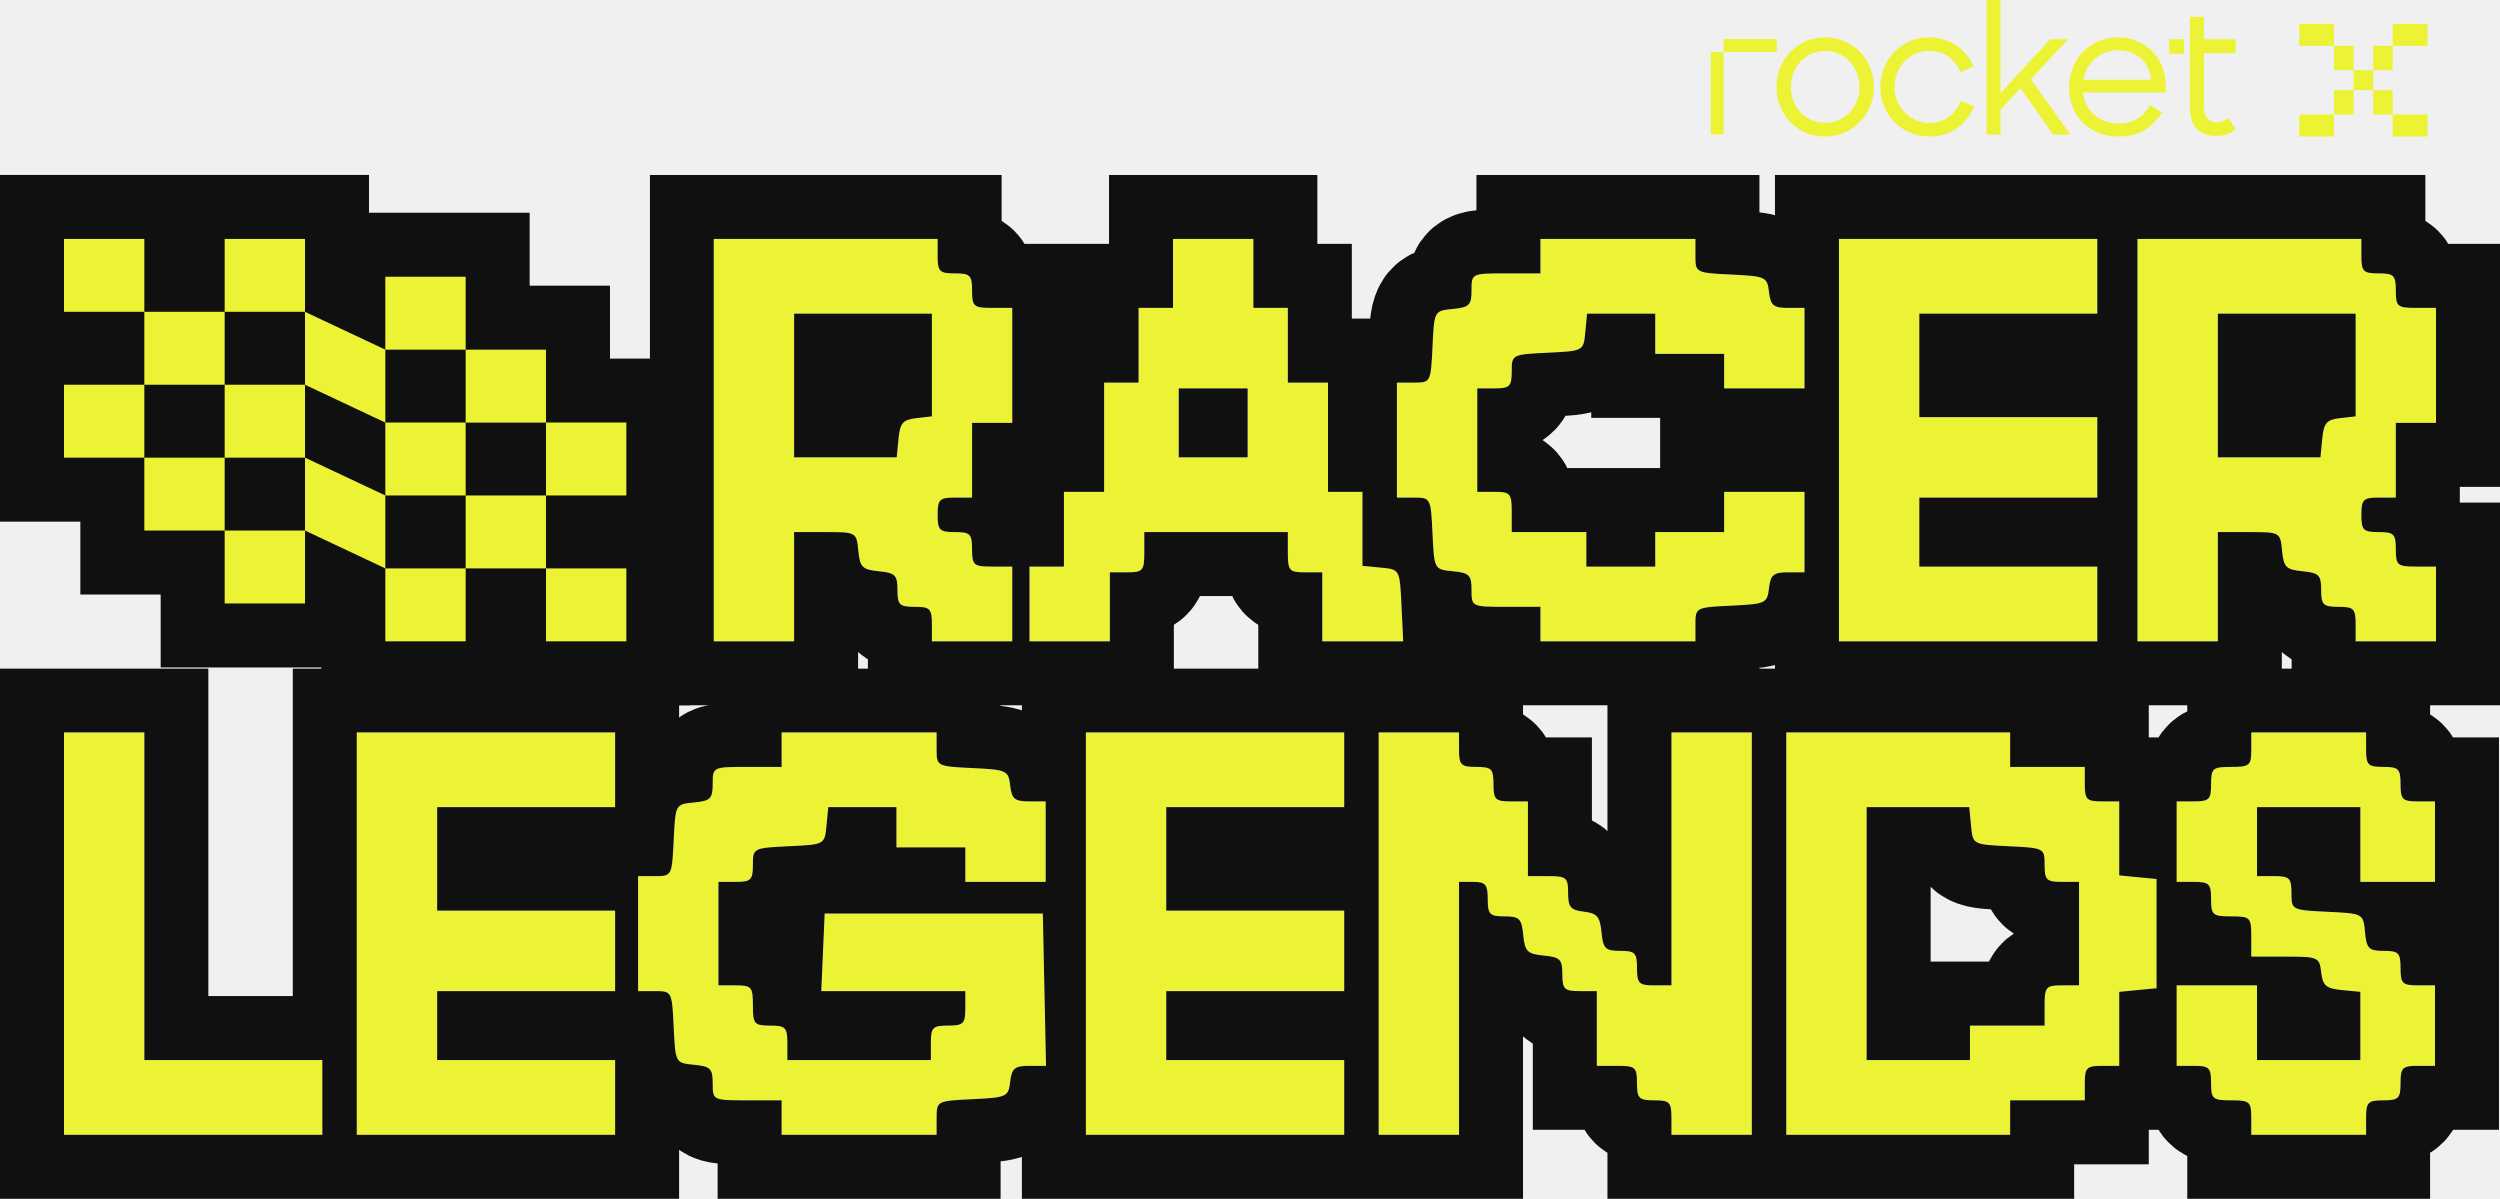
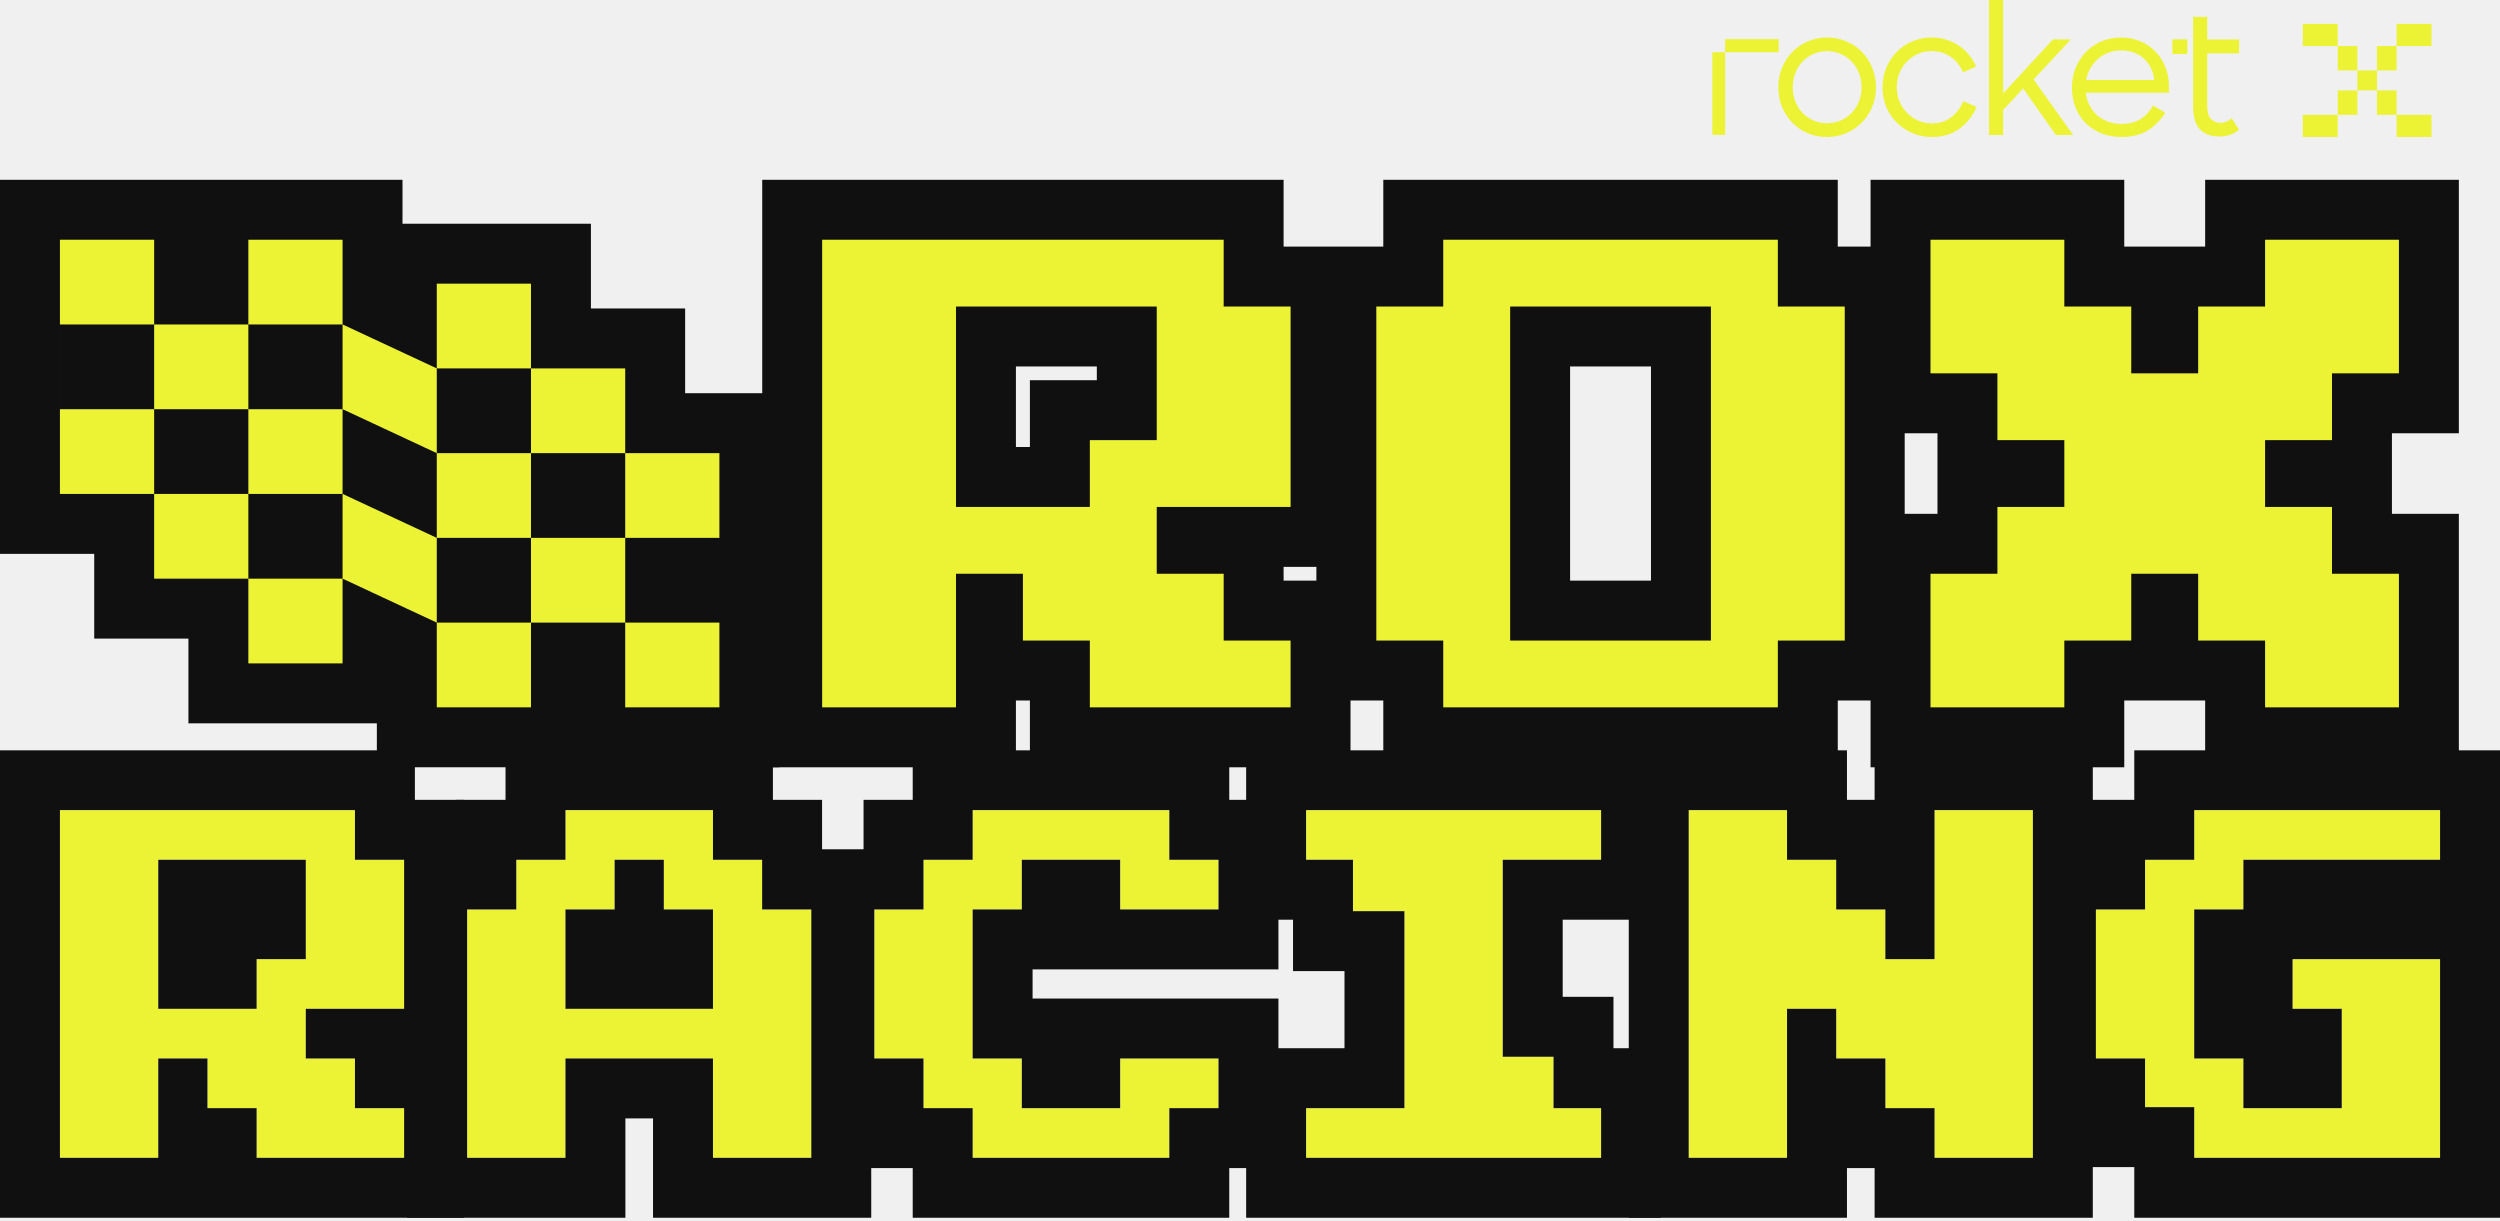
- <svg xmlns="http://www.w3.org/2000/svg" width="586" height="281" viewBox="0 0 586 281" fill="none">
-   <mask id="path-1-outside-1_1_33" maskUnits="userSpaceOnUse" x="152.3" y="41" width="434" height="125" fill="black">
-     <rect fill="white" x="152.3" y="41" width="434" height="125" />
-     <path fill-rule="evenodd" clip-rule="evenodd" d="M167.3 103.161V150.322H176.719H186.139V137.521V124.72H193.456C200.725 124.72 200.773 124.747 201.193 129.1C201.563 132.951 202.142 133.53 205.988 133.901C209.834 134.272 210.361 134.801 210.361 138.28C210.361 141.779 210.829 142.237 214.398 142.237C217.987 142.237 218.435 142.686 218.435 146.28V150.322H227.855H237.275V141.564V132.805H232.565C228.229 132.805 227.855 132.484 227.855 128.763C227.855 125.169 227.407 124.72 223.818 124.72C220.229 124.72 219.781 124.272 219.781 120.678C219.781 117.084 220.229 116.636 223.818 116.636H227.855V107.877V99.119H232.565H237.275V85.644V72.169H232.565C228.229 72.169 227.855 71.849 227.855 68.127C227.855 64.533 227.407 64.085 223.818 64.085C220.229 64.085 219.781 63.636 219.781 60.042V56H193.54H167.3V103.161ZM274.953 64.085V72.169H270.916H266.879V80.928V89.686H262.842H258.805V102.487V115.288H254.095H249.386V124.047V132.805H245.349H241.312V141.564V150.322H250.731H260.151V142.237V134.153H264.188C267.905 134.153 268.225 133.778 268.225 129.436V124.72H285.046H301.867V129.436C301.867 133.778 302.187 134.153 305.904 134.153H309.941V142.237V150.322H319.425H328.908L328.508 141.9C328.107 133.479 328.107 133.479 323.734 133.057L319.36 132.634V123.962V115.288H315.323H311.286V102.487V89.686H306.576H301.867V80.928V72.169H297.83H293.793V64.085V56H284.373H274.953V64.085ZM361.076 60.042V64.085H353.002C344.967 64.085 344.928 64.104 344.928 68.042C344.928 71.521 344.4 72.05 340.554 72.421C336.181 72.843 336.181 72.843 335.78 81.265C335.384 89.603 335.34 89.686 331.407 89.686H327.434V103.161V116.636H331.407C335.34 116.636 335.384 116.719 335.78 125.057C336.181 133.479 336.181 133.479 340.554 133.901C344.4 134.272 344.928 134.801 344.928 138.28C344.928 142.218 344.967 142.237 353.002 142.237H361.076V146.28V150.322H379.242H397.409V146.344C397.409 142.406 397.492 142.361 405.819 141.965C413.88 141.58 414.247 141.41 414.655 137.858C415.012 134.755 415.723 134.153 419.028 134.153H422.977V124.72V115.288H413.557H404.137V120.004V124.72H396.063H387.989V128.763V132.805H379.915H371.841V128.763V124.72H363.094H354.348V120.004C354.348 115.663 354.027 115.288 350.311 115.288H346.274V103.161V91.034H350.311C353.885 91.034 354.348 90.577 354.348 87.056C354.348 83.118 354.431 83.073 362.758 82.677C371.168 82.275 371.168 82.275 371.59 77.896L372.012 73.517H380H387.989V78.233V82.949H396.063H404.137V86.992V91.034H413.557H422.977V81.602V72.169H419.028C415.723 72.169 415.012 71.567 414.655 68.464C414.247 64.912 413.88 64.742 405.819 64.357C397.492 63.961 397.409 63.916 397.409 59.978V56H379.242H361.076V60.042ZM431.051 103.161V150.322H461.328H491.606V141.564V132.805H470.748H449.89V124.72V116.636H470.748H491.606V107.203V97.771H470.748H449.89V85.644V73.517H470.748H491.606V64.758V56H461.328H431.051V103.161ZM501.025 103.161V150.322H510.445H519.865V137.521V124.72H527.181C534.45 124.72 534.499 124.747 534.919 129.1C535.289 132.951 535.867 133.53 539.713 133.901C543.559 134.272 544.087 134.801 544.087 138.28C544.087 141.779 544.555 142.237 548.124 142.237C551.713 142.237 552.161 142.686 552.161 146.28V150.322H561.58H571V141.564V132.805H566.29C561.954 132.805 561.58 132.484 561.58 128.763C561.58 125.169 561.132 124.72 557.543 124.72C553.954 124.72 553.506 124.272 553.506 120.678C553.506 117.084 553.954 116.636 557.543 116.636H561.58V107.877V99.119H566.29H571V85.644V72.169H566.29C561.954 72.169 561.58 71.849 561.58 68.127C561.58 64.533 561.132 64.085 557.543 64.085C553.954 64.085 553.506 63.636 553.506 60.042V56H527.266H501.025V103.161ZM218.435 85.555V97.592L214.735 98.019C211.652 98.374 210.964 99.175 210.613 102.824L210.19 107.203H198.165H186.139V90.36V73.517H202.287H218.435V85.555ZM552.161 85.555V97.592L548.46 98.019C545.377 98.374 544.69 99.175 544.338 102.824L543.916 107.203H531.891H519.865V90.36V73.517H536.013H552.161V85.555ZM292.447 99.119V107.203H284.373H276.299V99.119V91.034H284.373H292.447V99.119Z" />
+ <svg xmlns="http://www.w3.org/2000/svg" width="584" height="285" viewBox="0 0 584 285" fill="none">
+   <path d="M495.593 32C493.83 32 492.229 31.71 490.792 31.132C489.381 30.525 488.16 29.712 487.13 28.692C486.126 27.644 485.353 26.417 484.81 25.011C484.268 23.605 483.997 22.089 483.997 20.462C483.997 18.808 484.281 17.278 484.851 15.872C485.448 14.438 486.248 13.198 487.252 12.15C488.282 11.102 489.49 10.275 490.873 9.669C492.283 9.062 493.816 8.759 495.471 8.759C497.071 8.759 498.55 9.049 499.906 9.627C501.289 10.179 502.469 10.965 503.446 11.985C504.449 12.977 505.236 14.176 505.806 15.582C506.375 16.961 506.66 18.477 506.66 20.131V21.662H487.252C487.36 22.737 487.645 23.715 488.106 24.598C488.567 25.48 489.15 26.252 489.856 26.913C490.588 27.547 491.429 28.044 492.378 28.402C493.355 28.761 494.426 28.94 495.593 28.94C497.356 28.94 498.834 28.568 500.028 27.823C501.221 27.079 502.198 26.017 502.958 24.639L505.806 26.334C504.666 28.127 503.283 29.519 501.655 30.511C500.028 31.504 498.007 32 495.593 32ZM495.471 11.778C494.413 11.778 493.423 11.957 492.5 12.316C491.605 12.646 490.805 13.129 490.1 13.763C489.395 14.369 488.798 15.1 488.31 15.955C487.848 16.782 487.523 17.692 487.333 18.684H503.242C502.971 16.561 502.144 14.879 500.76 13.639C499.377 12.398 497.614 11.778 495.471 11.778Z" fill="#ECF335" />
+   <path d="M472.605 20.664L467.926 25.709V31.54H464.63V0H467.926V21.822L479.563 9.209H483.754L475.046 18.555L484.283 31.54H480.255L472.605 20.664Z" fill="#ECF335" />
+   <path d="M451.272 32C449.644 32 448.125 31.697 446.714 31.09C445.304 30.484 444.083 29.657 443.052 28.609C442.022 27.561 441.208 26.334 440.611 24.928C440.041 23.522 439.757 22.006 439.757 20.38C439.757 18.725 440.055 17.195 440.652 15.789C441.249 14.356 442.062 13.129 443.093 12.109C444.124 11.061 445.331 10.248 446.714 9.669C448.125 9.062 449.63 8.759 451.231 8.759C452.424 8.759 453.55 8.924 454.608 9.255C455.693 9.586 456.683 10.055 457.578 10.661C458.473 11.24 459.26 11.957 459.938 12.812C460.644 13.639 461.2 14.549 461.606 15.541L458.555 16.906C457.904 15.362 456.941 14.149 455.666 13.267C454.391 12.384 452.899 11.943 451.19 11.943C450.051 11.943 448.979 12.164 447.976 12.605C446.999 13.046 446.145 13.653 445.412 14.425C444.68 15.169 444.11 16.065 443.703 17.113C443.297 18.133 443.093 19.222 443.093 20.38C443.093 21.537 443.297 22.626 443.703 23.646C444.137 24.666 444.721 25.562 445.453 26.334C446.185 27.106 447.053 27.713 448.057 28.154C449.061 28.595 450.146 28.816 451.312 28.816C453.103 28.816 454.608 28.333 455.829 27.368C457.076 26.376 458.012 25.135 458.636 23.646L461.729 24.97C460.861 27.038 459.531 28.733 457.741 30.056C455.978 31.352 453.821 32 451.272 32Z" fill="#ECF335" />
+   <path d="M426.807 32C425.179 32 423.674 31.71 422.29 31.132C420.907 30.525 419.7 29.698 418.669 28.65C417.666 27.603 416.865 26.376 416.269 24.97C415.699 23.564 415.414 22.034 415.414 20.38C415.414 18.753 415.699 17.237 416.269 15.831C416.865 14.397 417.679 13.156 418.71 12.109C419.741 11.061 420.948 10.248 422.331 9.669C423.715 9.062 425.207 8.759 426.807 8.759C428.407 8.759 429.899 9.062 431.283 9.669C432.693 10.248 433.914 11.061 434.945 12.109C435.975 13.156 436.776 14.397 437.345 15.831C437.942 17.237 438.24 18.753 438.24 20.38C438.24 22.006 437.942 23.522 437.345 24.928C436.776 26.334 435.975 27.561 434.945 28.609C433.914 29.657 432.707 30.484 431.323 31.09C429.94 31.697 428.434 32 426.807 32ZM426.807 28.774C427.946 28.774 429.004 28.568 429.981 28.154C430.984 27.713 431.839 27.12 432.544 26.376C433.276 25.604 433.846 24.708 434.253 23.688C434.66 22.668 434.863 21.565 434.863 20.38C434.863 19.194 434.66 18.091 434.253 17.071C433.846 16.023 433.276 15.127 432.544 14.383C431.812 13.611 430.957 13.018 429.981 12.605C429.004 12.164 427.946 11.943 426.807 11.943C425.668 11.943 424.61 12.164 423.633 12.605C422.657 13.018 421.802 13.611 421.07 14.383C420.365 15.127 419.808 16.023 419.402 17.071C418.995 18.091 418.791 19.194 418.791 20.38C418.791 21.593 418.995 22.709 419.402 23.729C419.808 24.749 420.365 25.631 421.07 26.376C421.802 27.12 422.657 27.713 423.633 28.154C424.61 28.568 425.668 28.774 426.807 28.774Z" fill="#ECF335" />
+   <path d="M400 12.197H402.999V31.5H400V12.197Z" fill="#ECF335" />
+   <path d="M402.997 12.197L402.997 9.149L415.492 9.149V12.197L402.997 12.197Z" fill="#ECF335" />
+   <path d="M512.315 3.933V24.805C512.315 27.287 512.844 29.092 513.902 30.223C514.96 31.325 516.506 31.877 518.541 31.877C519.463 31.877 520.29 31.739 521.023 31.463C521.755 31.188 522.433 30.802 523.057 30.305L521.308 27.617C520.548 28.334 519.707 28.693 518.785 28.693C517.835 28.693 517.062 28.389 516.466 27.783C515.896 27.176 515.611 26.156 515.611 24.723V12.451H523.057V9.215H515.611V3.933L512.315 3.933Z" fill="#ECF335" />
+   <path d="M510.963 9.201H507.465V12.618H510.963V9.201Z" fill="#ECF335" />
+   <path d="M537.937 5.58H546.09V10.76H537.937V5.58Z" fill="#ECF335" />
+   <path d="M559.846 5.58H568V10.76H559.846V5.58Z" fill="#ECF335" />
+   <path d="M537.936 26.817H546.09V31.997H537.936V26.817Z" fill="#ECF335" />
+   <path d="M559.846 26.817H568V31.997H559.846V26.817Z" fill="#ECF335" />
+   <path d="M559.843 26.817H555.257V21.12L559.843 21.12V26.817Z" fill="#ECF335" />
+   <path d="M559.843 16.451H555.257V10.754H559.843V16.451Z" fill="#ECF335" />
+   <path d="M550.686 26.817H546.099V21.12L550.686 21.12V26.817Z" fill="#ECF335" />
+   <path d="M550.686 16.451H546.099V10.754H550.686V16.451Z" fill="#ECF335" />
+   <path d="M550.686 16.451H555.272V21.112H550.686V16.451Z" fill="#ECF335" />
+   <mask id="path-2-outside-1_188_7191" maskUnits="userSpaceOnUse" x="0" y="175.239" width="584" height="110" fill="black">
+     <rect fill="white" y="175.239" width="584" height="110" />
+     <path fill-rule="evenodd" clip-rule="evenodd" d="M94.403 270.468V258.864H82.916V247.26H71.431V235.656H94.403V200.843H82.916V189.239H14V270.468H36.972V247.26H48.459V258.864H59.944V270.468H94.403ZM71.431 224.052H59.944V235.656H36.972V200.843H71.431V224.052Z" />
+     <path fill-rule="evenodd" clip-rule="evenodd" d="M189.522 270.468V212.448H178.036V200.843H166.55V189.239H132.092V200.843H120.605V212.448H109.12V270.468H132.092V247.26H166.55V270.468H189.522ZM166.55 235.656H132.092V212.448H143.577V200.843H155.064V212.448H166.55V235.656Z" />
+     <path d="M284.642 247.26V258.864H273.156V270.468H227.211V258.864H215.725V247.26H204.239V212.448H215.725V200.843H227.211V189.239H273.156V200.843H284.642V212.448H261.669V200.843H238.697V212.448H227.211V247.26H238.697V258.864H261.669V247.26H284.642Z" />
+     <path d="M374.018 200.843V189.239H305.101V200.843H316.052V212.852H328.073V258.864H305.101V270.468H374.018V258.864H362.906V246.855H351.046V200.843H374.018Z" />
+     <path d="M474.88 189.239V270.468H451.908V258.864H440.422V247.26H428.936V235.656H417.45V270.468H394.478V189.239H417.45V200.843H428.936V212.448H440.422V224.052H451.908V189.239H474.88Z" />
+     <path d="M570 270.468V224.052H535.541V235.656H547.028V258.864H524.056V247.26H512.569V212.448H524.056V200.843H570V189.239H512.569V200.843H501.084V212.448H489.597V247.26H501.084V258.632H512.569V270.468H570Z" />
  </mask>
-   <path fill-rule="evenodd" clip-rule="evenodd" d="M167.3 103.161V150.322H176.719H186.139V137.521V124.72H193.456C200.725 124.72 200.773 124.747 201.193 129.1C201.563 132.951 202.142 133.53 205.988 133.901C209.834 134.272 210.361 134.801 210.361 138.28C210.361 141.779 210.829 142.237 214.398 142.237C217.987 142.237 218.435 142.686 218.435 146.28V150.322H227.855H237.275V141.564V132.805H232.565C228.229 132.805 227.855 132.484 227.855 128.763C227.855 125.169 227.407 124.72 223.818 124.72C220.229 124.72 219.781 124.272 219.781 120.678C219.781 117.084 220.229 116.636 223.818 116.636H227.855V107.877V99.119H232.565H237.275V85.644V72.169H232.565C228.229 72.169 227.855 71.849 227.855 68.127C227.855 64.533 227.407 64.085 223.818 64.085C220.229 64.085 219.781 63.636 219.781 60.042V56H193.54H167.3V103.161ZM274.953 64.085V72.169H270.916H266.879V80.928V89.686H262.842H258.805V102.487V115.288H254.095H249.386V124.047V132.805H245.349H241.312V141.564V150.322H250.731H260.151V142.237V134.153H264.188C267.905 134.153 268.225 133.778 268.225 129.436V124.72H285.046H301.867V129.436C301.867 133.778 302.187 134.153 305.904 134.153H309.941V142.237V150.322H319.425H328.908L328.508 141.9C328.107 133.479 328.107 133.479 323.734 133.057L319.36 132.634V123.962V115.288H315.323H311.286V102.487V89.686H306.576H301.867V80.928V72.169H297.83H293.793V64.085V56H284.373H274.953V64.085ZM361.076 60.042V64.085H353.002C344.967 64.085 344.928 64.104 344.928 68.042C344.928 71.521 344.4 72.05 340.554 72.421C336.181 72.843 336.181 72.843 335.78 81.265C335.384 89.603 335.34 89.686 331.407 89.686H327.434V103.161V116.636H331.407C335.34 116.636 335.384 116.719 335.78 125.057C336.181 133.479 336.181 133.479 340.554 133.901C344.4 134.272 344.928 134.801 344.928 138.28C344.928 142.218 344.967 142.237 353.002 142.237H361.076V146.28V150.322H379.242H397.409V146.344C397.409 142.406 397.492 142.361 405.819 141.965C413.88 141.58 414.247 141.41 414.655 137.858C415.012 134.755 415.723 134.153 419.028 134.153H422.977V124.72V115.288H413.557H404.137V120.004V124.72H396.063H387.989V128.763V132.805H379.915H371.841V128.763V124.72H363.094H354.348V120.004C354.348 115.663 354.027 115.288 350.311 115.288H346.274V103.161V91.034H350.311C353.885 91.034 354.348 90.577 354.348 87.056C354.348 83.118 354.431 83.073 362.758 82.677C371.168 82.275 371.168 82.275 371.59 77.896L372.012 73.517H380H387.989V78.233V82.949H396.063H404.137V86.992V91.034H413.557H422.977V81.602V72.169H419.028C415.723 72.169 415.012 71.567 414.655 68.464C414.247 64.912 413.88 64.742 405.819 64.357C397.492 63.961 397.409 63.916 397.409 59.978V56H379.242H361.076V60.042ZM431.051 103.161V150.322H461.328H491.606V141.564V132.805H470.748H449.89V124.72V116.636H470.748H491.606V107.203V97.771H470.748H449.89V85.644V73.517H470.748H491.606V64.758V56H461.328H431.051V103.161ZM501.025 103.161V150.322H510.445H519.865V137.521V124.72H527.181C534.45 124.72 534.499 124.747 534.919 129.1C535.289 132.951 535.867 133.53 539.713 133.901C543.559 134.272 544.087 134.801 544.087 138.28C544.087 141.779 544.555 142.237 548.124 142.237C551.713 142.237 552.161 142.686 552.161 146.28V150.322H561.58H571V141.564V132.805H566.29C561.954 132.805 561.58 132.484 561.58 128.763C561.58 125.169 561.132 124.72 557.543 124.72C553.954 124.72 553.506 124.272 553.506 120.678C553.506 117.084 553.954 116.636 557.543 116.636H561.58V107.877V99.119H566.29H571V85.644V72.169H566.29C561.954 72.169 561.58 71.849 561.58 68.127C561.58 64.533 561.132 64.085 557.543 64.085C553.954 64.085 553.506 63.636 553.506 60.042V56H527.266H501.025V103.161ZM218.435 85.555V97.592L214.735 98.019C211.652 98.374 210.964 99.175 210.613 102.824L210.19 107.203H198.165H186.139V90.36V73.517H202.287H218.435V85.555ZM552.161 85.555V97.592L548.46 98.019C545.377 98.374 544.69 99.175 544.338 102.824L543.916 107.203H531.891H519.865V90.36V73.517H536.013H552.161V85.555ZM292.447 99.119V107.203H284.373H276.299V99.119V91.034H284.373H292.447V99.119Z" fill="#ECF335" />
-   <path fill-rule="evenodd" clip-rule="evenodd" d="M167.3 103.161V150.322H176.719H186.139V137.521V124.72H193.456C200.725 124.72 200.773 124.747 201.193 129.1C201.563 132.951 202.142 133.53 205.988 133.901C209.834 134.272 210.361 134.801 210.361 138.28C210.361 141.779 210.829 142.237 214.398 142.237C217.987 142.237 218.435 142.686 218.435 146.28V150.322H227.855H237.275V141.564V132.805H232.565C228.229 132.805 227.855 132.484 227.855 128.763C227.855 125.169 227.407 124.72 223.818 124.72C220.229 124.72 219.781 124.272 219.781 120.678C219.781 117.084 220.229 116.636 223.818 116.636H227.855V107.877V99.119H232.565H237.275V85.644V72.169H232.565C228.229 72.169 227.855 71.849 227.855 68.127C227.855 64.533 227.407 64.085 223.818 64.085C220.229 64.085 219.781 63.636 219.781 60.042V56H193.54H167.3V103.161ZM274.953 64.085V72.169H270.916H266.879V80.928V89.686H262.842H258.805V102.487V115.288H254.095H249.386V124.047V132.805H245.349H241.312V141.564V150.322H250.731H260.151V142.237V134.153H264.188C267.905 134.153 268.225 133.778 268.225 129.436V124.72H285.046H301.867V129.436C301.867 133.778 302.187 134.153 305.904 134.153H309.941V142.237V150.322H319.425H328.908L328.508 141.9C328.107 133.479 328.107 133.479 323.734 133.057L319.36 132.634V123.962V115.288H315.323H311.286V102.487V89.686H306.576H301.867V80.928V72.169H297.83H293.793V64.085V56H284.373H274.953V64.085ZM361.076 60.042V64.085H353.002C344.967 64.085 344.928 64.104 344.928 68.042C344.928 71.521 344.4 72.05 340.554 72.421C336.181 72.843 336.181 72.843 335.78 81.265C335.384 89.603 335.34 89.686 331.407 89.686H327.434V103.161V116.636H331.407C335.34 116.636 335.384 116.719 335.78 125.057C336.181 133.479 336.181 133.479 340.554 133.901C344.4 134.272 344.928 134.801 344.928 138.28C344.928 142.218 344.967 142.237 353.002 142.237H361.076V146.28V150.322H379.242H397.409V146.344C397.409 142.406 397.492 142.361 405.819 141.965C413.88 141.58 414.247 141.41 414.655 137.858C415.012 134.755 415.723 134.153 419.028 134.153H422.977V124.72V115.288H413.557H404.137V120.004V124.72H396.063H387.989V128.763V132.805H379.915H371.841V128.763V124.72H363.094H354.348V120.004C354.348 115.663 354.027 115.288 350.311 115.288H346.274V103.161V91.034H350.311C353.885 91.034 354.348 90.577 354.348 87.056C354.348 83.118 354.431 83.073 362.758 82.677C371.168 82.275 371.168 82.275 371.59 77.896L372.012 73.517H380H387.989V78.233V82.949H396.063H404.137V86.992V91.034H413.557H422.977V81.602V72.169H419.028C415.723 72.169 415.012 71.567 414.655 68.464C414.247 64.912 413.88 64.742 405.819 64.357C397.492 63.961 397.409 63.916 397.409 59.978V56H379.242H361.076V60.042ZM431.051 103.161V150.322H461.328H491.606V141.564V132.805H470.748H449.89V124.72V116.636H470.748H491.606V107.203V97.771H470.748H449.89V85.644V73.517H470.748H491.606V64.758V56H461.328H431.051V103.161ZM501.025 103.161V150.322H510.445H519.865V137.521V124.72H527.181C534.45 124.72 534.499 124.747 534.919 129.1C535.289 132.951 535.867 133.53 539.713 133.901C543.559 134.272 544.087 134.801 544.087 138.28C544.087 141.779 544.555 142.237 548.124 142.237C551.713 142.237 552.161 142.686 552.161 146.28V150.322H561.58H571V141.564V132.805H566.29C561.954 132.805 561.58 132.484 561.58 128.763C561.58 125.169 561.132 124.72 557.543 124.72C553.954 124.72 553.506 124.272 553.506 120.678C553.506 117.084 553.954 116.636 557.543 116.636H561.58V107.877V99.119H566.29H571V85.644V72.169H566.29C561.954 72.169 561.58 71.849 561.58 68.127C561.58 64.533 561.132 64.085 557.543 64.085C553.954 64.085 553.506 63.636 553.506 60.042V56H527.266H501.025V103.161ZM218.435 85.555V97.592L214.735 98.019C211.652 98.374 210.964 99.175 210.613 102.824L210.19 107.203H198.165H186.139V90.36V73.517H202.287H218.435V85.555ZM552.161 85.555V97.592L548.46 98.019C545.377 98.374 544.69 99.175 544.338 102.824L543.916 107.203H531.891H519.865V90.36V73.517H536.013H552.161V85.555ZM292.447 99.119V107.203H284.373H276.299V99.119V91.034H284.373H292.447V99.119Z" stroke="#101010" stroke-width="30" mask="url(#path-1-outside-1_1_33)" />
-   <mask id="path-2-outside-2_1_33" maskUnits="userSpaceOnUse" x="0" y="156.68" width="586" height="125" fill="black">
-     <rect fill="white" y="156.68" width="586" height="125" />
-     <path fill-rule="evenodd" clip-rule="evenodd" d="M15 218.841V266.002H45.278H75.555V257.243V248.485H54.697H33.839V210.082V171.68H24.42H15V218.841ZM83.629 218.841V266.002H113.907H144.184V257.243V248.485H123.326H102.468V240.4V232.315H123.326H144.184V222.883V213.451H123.326H102.468V201.324V189.197H123.326H144.184V180.438V171.68H113.907H83.629V218.841ZM183.208 175.722V179.764H175.134C167.099 179.764 167.06 179.783 167.06 183.722C167.06 187.201 166.533 187.729 162.687 188.101C158.314 188.523 158.314 188.523 157.913 196.945C157.517 205.283 157.473 205.366 153.539 205.366H149.567V218.841V232.315H153.539C157.473 232.315 157.517 232.399 157.913 240.737C158.314 249.159 158.314 249.159 162.687 249.58C166.533 249.952 167.06 250.48 167.06 253.959C167.06 257.898 167.099 257.917 175.134 257.917H183.208V261.959V266.002H201.375H219.541V262.024C219.541 258.085 219.625 258.041 227.952 257.645C236.012 257.259 236.38 257.09 236.788 253.538C237.145 250.425 237.852 249.832 241.2 249.832H245.187L244.812 231.978L244.436 214.125H218.869H193.301L192.903 223.22L192.506 232.315H209.387H226.27V236.358C226.27 239.951 225.822 240.4 222.233 240.4C218.644 240.4 218.196 240.849 218.196 244.442V248.485H201.375H184.554V244.442C184.554 240.849 184.106 240.4 180.517 240.4C176.8 240.4 176.48 240.025 176.48 235.684C176.48 231.342 176.16 230.968 172.443 230.968H168.406V218.841V206.714H172.443C176.017 206.714 176.48 206.257 176.48 202.736C176.48 198.797 176.563 198.753 184.89 198.357C193.301 197.955 193.301 197.955 193.722 193.576L194.145 189.197H202.133H210.122V193.913V198.629H218.196H226.27V202.671V206.714H235.689H245.109V197.281V187.849H241.161C237.856 187.849 237.144 187.247 236.788 184.144C236.38 180.592 236.012 180.422 227.952 180.037C219.625 179.64 219.541 179.596 219.541 175.657V171.68H201.375H183.208V175.722ZM254.529 218.841V266.002H284.806H315.084V257.243V248.485H294.226H273.368V240.4V232.315H294.226H315.084V222.883V213.451H294.226H273.368V201.324V189.197H294.226H315.084V180.438V171.68H284.806H254.529V218.841ZM323.158 218.841V266.002H332.577H341.997V236.358V206.714H345.361C348.202 206.714 348.725 207.343 348.725 210.756C348.725 214.329 349.183 214.798 352.678 214.798C356.152 214.798 356.68 215.327 357.051 219.178C357.421 223.029 358 223.608 361.846 223.979C365.692 224.35 366.219 224.879 366.219 228.358C366.219 231.857 366.687 232.315 370.256 232.315H374.293V241.074V249.832H379.003C383.339 249.832 383.713 250.153 383.713 253.875C383.713 257.468 384.161 257.917 387.75 257.917C391.339 257.917 391.787 258.366 391.787 261.959V266.002H401.206H410.626V218.841V171.68H401.206H391.787V201.324V230.968H387.75C384.161 230.968 383.713 230.519 383.713 226.925C383.713 223.352 383.255 222.883 379.761 222.883C376.286 222.883 375.759 222.355 375.387 218.504C375.036 214.855 374.348 214.053 371.265 213.699C368.166 213.342 367.565 212.629 367.565 209.32C367.565 205.7 367.168 205.366 362.855 205.366H358.145V196.608V187.849H354.108C350.519 187.849 350.071 187.4 350.071 183.807C350.071 180.213 349.623 179.764 346.034 179.764C342.445 179.764 341.997 179.316 341.997 175.722V171.68H332.577H323.158V218.841ZM418.7 218.841V266.002H444.941H471.181V261.959V257.917H479.928H488.675V253.875C488.675 250.281 489.123 249.832 492.712 249.832H496.749V241.159V232.486L501.122 232.063L505.496 231.642V218.841V206.04L501.122 205.618L496.749 205.195V196.523V187.849H492.712C489.123 187.849 488.675 187.4 488.675 183.807V179.764H479.928H471.181V175.722V171.68H444.941H418.7V218.841ZM527.699 175.722C527.699 179.444 527.325 179.764 522.989 179.764C518.654 179.764 518.28 180.085 518.28 183.807C518.28 187.4 517.831 187.849 514.243 187.849H510.206V197.281V206.714H514.243C517.831 206.714 518.28 207.162 518.28 210.756C518.28 214.478 518.654 214.798 522.989 214.798C527.474 214.798 527.699 215.023 527.699 219.514V224.231H535.684C543.394 224.231 543.683 224.359 544.095 227.936C544.449 231.023 545.249 231.712 548.893 232.063L553.267 232.486V240.485V248.485H541.156H529.045V239.726V230.968H519.625H510.206V240.4V249.832H514.243C517.831 249.832 518.28 250.281 518.28 253.875C518.28 257.596 518.654 257.917 522.989 257.917C527.325 257.917 527.699 258.238 527.699 261.959V266.002H541.156H554.613V261.959C554.613 258.366 555.061 257.917 558.65 257.917C562.238 257.917 562.687 257.468 562.687 253.875C562.687 250.281 563.135 249.832 566.724 249.832H570.761V240.4V230.968H566.724C563.135 230.968 562.687 230.519 562.687 226.925C562.687 223.352 562.229 222.883 558.734 222.883C555.26 222.883 554.732 222.355 554.361 218.504C553.94 214.125 553.94 214.125 545.529 213.723C537.202 213.327 537.119 213.282 537.119 209.344C537.119 205.823 536.656 205.366 533.082 205.366H529.045V197.281V189.197H541.156H553.267V197.955V206.714H562.014H570.761V197.281V187.849H566.724C563.135 187.849 562.687 187.4 562.687 183.807C562.687 180.213 562.238 179.764 558.65 179.764C555.061 179.764 554.613 179.316 554.613 175.722V171.68H541.156H527.699V175.722ZM462.013 193.576C462.434 197.955 462.434 197.955 470.845 198.357C479.172 198.753 479.255 198.797 479.255 202.736C479.255 206.257 479.718 206.714 483.292 206.714H487.329V218.841V230.968H483.292C479.576 230.968 479.255 231.342 479.255 235.684V240.4H470.508H461.762V244.442V248.485H449.651H437.539V218.841V189.197H449.566H461.591L462.013 193.576Z" />
-   </mask>
-   <path fill-rule="evenodd" clip-rule="evenodd" d="M15 218.841V266.002H45.278H75.555V257.243V248.485H54.697H33.839V210.082V171.68H24.42H15V218.841ZM83.629 218.841V266.002H113.907H144.184V257.243V248.485H123.326H102.468V240.4V232.315H123.326H144.184V222.883V213.451H123.326H102.468V201.324V189.197H123.326H144.184V180.438V171.68H113.907H83.629V218.841ZM183.208 175.722V179.764H175.134C167.099 179.764 167.06 179.783 167.06 183.722C167.06 187.201 166.533 187.729 162.687 188.101C158.314 188.523 158.314 188.523 157.913 196.945C157.517 205.283 157.473 205.366 153.539 205.366H149.567V218.841V232.315H153.539C157.473 232.315 157.517 232.399 157.913 240.737C158.314 249.159 158.314 249.159 162.687 249.58C166.533 249.952 167.06 250.48 167.06 253.959C167.06 257.898 167.099 257.917 175.134 257.917H183.208V261.959V266.002H201.375H219.541V262.024C219.541 258.085 219.625 258.041 227.952 257.645C236.012 257.259 236.38 257.09 236.788 253.538C237.145 250.425 237.852 249.832 241.2 249.832H245.187L244.812 231.978L244.436 214.125H218.869H193.301L192.903 223.22L192.506 232.315H209.387H226.27V236.358C226.27 239.951 225.822 240.4 222.233 240.4C218.644 240.4 218.196 240.849 218.196 244.442V248.485H201.375H184.554V244.442C184.554 240.849 184.106 240.4 180.517 240.4C176.8 240.4 176.48 240.025 176.48 235.684C176.48 231.342 176.16 230.968 172.443 230.968H168.406V218.841V206.714H172.443C176.017 206.714 176.48 206.257 176.48 202.736C176.48 198.797 176.563 198.753 184.89 198.357C193.301 197.955 193.301 197.955 193.722 193.576L194.145 189.197H202.133H210.122V193.913V198.629H218.196H226.27V202.671V206.714H235.689H245.109V197.281V187.849H241.161C237.856 187.849 237.144 187.247 236.788 184.144C236.38 180.592 236.012 180.422 227.952 180.037C219.625 179.64 219.541 179.596 219.541 175.657V171.68H201.375H183.208V175.722ZM254.529 218.841V266.002H284.806H315.084V257.243V248.485H294.226H273.368V240.4V232.315H294.226H315.084V222.883V213.451H294.226H273.368V201.324V189.197H294.226H315.084V180.438V171.68H284.806H254.529V218.841ZM323.158 218.841V266.002H332.577H341.997V236.358V206.714H345.361C348.202 206.714 348.725 207.343 348.725 210.756C348.725 214.329 349.183 214.798 352.678 214.798C356.152 214.798 356.68 215.327 357.051 219.178C357.421 223.029 358 223.608 361.846 223.979C365.692 224.35 366.219 224.879 366.219 228.358C366.219 231.857 366.687 232.315 370.256 232.315H374.293V241.074V249.832H379.003C383.339 249.832 383.713 250.153 383.713 253.875C383.713 257.468 384.161 257.917 387.75 257.917C391.339 257.917 391.787 258.366 391.787 261.959V266.002H401.206H410.626V218.841V171.68H401.206H391.787V201.324V230.968H387.75C384.161 230.968 383.713 230.519 383.713 226.925C383.713 223.352 383.255 222.883 379.761 222.883C376.286 222.883 375.759 222.355 375.387 218.504C375.036 214.855 374.348 214.053 371.265 213.699C368.166 213.342 367.565 212.629 367.565 209.32C367.565 205.7 367.168 205.366 362.855 205.366H358.145V196.608V187.849H354.108C350.519 187.849 350.071 187.4 350.071 183.807C350.071 180.213 349.623 179.764 346.034 179.764C342.445 179.764 341.997 179.316 341.997 175.722V171.68H332.577H323.158V218.841ZM418.7 218.841V266.002H444.941H471.181V261.959V257.917H479.928H488.675V253.875C488.675 250.281 489.123 249.832 492.712 249.832H496.749V241.159V232.486L501.122 232.063L505.496 231.642V218.841V206.04L501.122 205.618L496.749 205.195V196.523V187.849H492.712C489.123 187.849 488.675 187.4 488.675 183.807V179.764H479.928H471.181V175.722V171.68H444.941H418.7V218.841ZM527.699 175.722C527.699 179.444 527.325 179.764 522.989 179.764C518.654 179.764 518.28 180.085 518.28 183.807C518.28 187.4 517.831 187.849 514.243 187.849H510.206V197.281V206.714H514.243C517.831 206.714 518.28 207.162 518.28 210.756C518.28 214.478 518.654 214.798 522.989 214.798C527.474 214.798 527.699 215.023 527.699 219.514V224.231H535.684C543.394 224.231 543.683 224.359 544.095 227.936C544.449 231.023 545.249 231.712 548.893 232.063L553.267 232.486V240.485V248.485H541.156H529.045V239.726V230.968H519.625H510.206V240.4V249.832H514.243C517.831 249.832 518.28 250.281 518.28 253.875C518.28 257.596 518.654 257.917 522.989 257.917C527.325 257.917 527.699 258.238 527.699 261.959V266.002H541.156H554.613V261.959C554.613 258.366 555.061 257.917 558.65 257.917C562.238 257.917 562.687 257.468 562.687 253.875C562.687 250.281 563.135 249.832 566.724 249.832H570.761V240.4V230.968H566.724C563.135 230.968 562.687 230.519 562.687 226.925C562.687 223.352 562.229 222.883 558.734 222.883C555.26 222.883 554.732 222.355 554.361 218.504C553.94 214.125 553.94 214.125 545.529 213.723C537.202 213.327 537.119 213.282 537.119 209.344C537.119 205.823 536.656 205.366 533.082 205.366H529.045V197.281V189.197H541.156H553.267V197.955V206.714H562.014H570.761V197.281V187.849H566.724C563.135 187.849 562.687 187.4 562.687 183.807C562.687 180.213 562.238 179.764 558.65 179.764C555.061 179.764 554.613 179.316 554.613 175.722V171.68H541.156H527.699V175.722ZM462.013 193.576C462.434 197.955 462.434 197.955 470.845 198.357C479.172 198.753 479.255 198.797 479.255 202.736C479.255 206.257 479.718 206.714 483.292 206.714H487.329V218.841V230.968H483.292C479.576 230.968 479.255 231.342 479.255 235.684V240.4H470.508H461.762V244.442V248.485H449.651H437.539V218.841V189.197H449.566H461.591L462.013 193.576Z" fill="#ECF335" />
-   <path fill-rule="evenodd" clip-rule="evenodd" d="M15 218.841V266.002H45.278H75.555V257.243V248.485H54.697H33.839V210.082V171.68H24.42H15V218.841ZM83.629 218.841V266.002H113.907H144.184V257.243V248.485H123.326H102.468V240.4V232.315H123.326H144.184V222.883V213.451H123.326H102.468V201.324V189.197H123.326H144.184V180.438V171.68H113.907H83.629V218.841ZM183.208 175.722V179.764H175.134C167.099 179.764 167.06 179.783 167.06 183.722C167.06 187.201 166.533 187.729 162.687 188.101C158.314 188.523 158.314 188.523 157.913 196.945C157.517 205.283 157.473 205.366 153.539 205.366H149.567V218.841V232.315H153.539C157.473 232.315 157.517 232.399 157.913 240.737C158.314 249.159 158.314 249.159 162.687 249.58C166.533 249.952 167.06 250.48 167.06 253.959C167.06 257.898 167.099 257.917 175.134 257.917H183.208V261.959V266.002H201.375H219.541V262.024C219.541 258.085 219.625 258.041 227.952 257.645C236.012 257.259 236.38 257.09 236.788 253.538C237.145 250.425 237.852 249.832 241.2 249.832H245.187L244.812 231.978L244.436 214.125H218.869H193.301L192.903 223.22L192.506 232.315H209.387H226.27V236.358C226.27 239.951 225.822 240.4 222.233 240.4C218.644 240.4 218.196 240.849 218.196 244.442V248.485H201.375H184.554V244.442C184.554 240.849 184.106 240.4 180.517 240.4C176.8 240.4 176.48 240.025 176.48 235.684C176.48 231.342 176.16 230.968 172.443 230.968H168.406V218.841V206.714H172.443C176.017 206.714 176.48 206.257 176.48 202.736C176.48 198.797 176.563 198.753 184.89 198.357C193.301 197.955 193.301 197.955 193.722 193.576L194.145 189.197H202.133H210.122V193.913V198.629H218.196H226.27V202.671V206.714H235.689H245.109V197.281V187.849H241.161C237.856 187.849 237.144 187.247 236.788 184.144C236.38 180.592 236.012 180.422 227.952 180.037C219.625 179.64 219.541 179.596 219.541 175.657V171.68H201.375H183.208V175.722ZM254.529 218.841V266.002H284.806H315.084V257.243V248.485H294.226H273.368V240.4V232.315H294.226H315.084V222.883V213.451H294.226H273.368V201.324V189.197H294.226H315.084V180.438V171.68H284.806H254.529V218.841ZM323.158 218.841V266.002H332.577H341.997V236.358V206.714H345.361C348.202 206.714 348.725 207.343 348.725 210.756C348.725 214.329 349.183 214.798 352.678 214.798C356.152 214.798 356.68 215.327 357.051 219.178C357.421 223.029 358 223.608 361.846 223.979C365.692 224.35 366.219 224.879 366.219 228.358C366.219 231.857 366.687 232.315 370.256 232.315H374.293V241.074V249.832H379.003C383.339 249.832 383.713 250.153 383.713 253.875C383.713 257.468 384.161 257.917 387.75 257.917C391.339 257.917 391.787 258.366 391.787 261.959V266.002H401.206H410.626V218.841V171.68H401.206H391.787V201.324V230.968H387.75C384.161 230.968 383.713 230.519 383.713 226.925C383.713 223.352 383.255 222.883 379.761 222.883C376.286 222.883 375.759 222.355 375.387 218.504C375.036 214.855 374.348 214.053 371.265 213.699C368.166 213.342 367.565 212.629 367.565 209.32C367.565 205.7 367.168 205.366 362.855 205.366H358.145V196.608V187.849H354.108C350.519 187.849 350.071 187.4 350.071 183.807C350.071 180.213 349.623 179.764 346.034 179.764C342.445 179.764 341.997 179.316 341.997 175.722V171.68H332.577H323.158V218.841ZM418.7 218.841V266.002H444.941H471.181V261.959V257.917H479.928H488.675V253.875C488.675 250.281 489.123 249.832 492.712 249.832H496.749V241.159V232.486L501.122 232.063L505.496 231.642V218.841V206.04L501.122 205.618L496.749 205.195V196.523V187.849H492.712C489.123 187.849 488.675 187.4 488.675 183.807V179.764H479.928H471.181V175.722V171.68H444.941H418.7V218.841ZM527.699 175.722C527.699 179.444 527.325 179.764 522.989 179.764C518.654 179.764 518.28 180.085 518.28 183.807C518.28 187.4 517.831 187.849 514.243 187.849H510.206V197.281V206.714H514.243C517.831 206.714 518.28 207.162 518.28 210.756C518.28 214.478 518.654 214.798 522.989 214.798C527.474 214.798 527.699 215.023 527.699 219.514V224.231H535.684C543.394 224.231 543.683 224.359 544.095 227.936C544.449 231.023 545.249 231.712 548.893 232.063L553.267 232.486V240.485V248.485H541.156H529.045V239.726V230.968H519.625H510.206V240.4V249.832H514.243C517.831 249.832 518.28 250.281 518.28 253.875C518.28 257.596 518.654 257.917 522.989 257.917C527.325 257.917 527.699 258.238 527.699 261.959V266.002H541.156H554.613V261.959C554.613 258.366 555.061 257.917 558.65 257.917C562.238 257.917 562.687 257.468 562.687 253.875C562.687 250.281 563.135 249.832 566.724 249.832H570.761V240.4V230.968H566.724C563.135 230.968 562.687 230.519 562.687 226.925C562.687 223.352 562.229 222.883 558.734 222.883C555.26 222.883 554.732 222.355 554.361 218.504C553.94 214.125 553.94 214.125 545.529 213.723C537.202 213.327 537.119 213.282 537.119 209.344C537.119 205.823 536.656 205.366 533.082 205.366H529.045V197.281V189.197H541.156H553.267V197.955V206.714H562.014H570.761V197.281V187.849H566.724C563.135 187.849 562.687 187.4 562.687 183.807C562.687 180.213 562.238 179.764 558.65 179.764C555.061 179.764 554.613 179.316 554.613 175.722V171.68H541.156H527.699V175.722ZM462.013 193.576C462.434 197.955 462.434 197.955 470.845 198.357C479.172 198.753 479.255 198.797 479.255 202.736C479.255 206.257 479.718 206.714 483.292 206.714H487.329V218.841V230.968H483.292C479.576 230.968 479.255 231.342 479.255 235.684V240.4H470.508H461.762V244.442V248.485H449.651H437.539V218.841V189.197H449.566H461.591L462.013 193.576Z" stroke="#101010" stroke-width="30" mask="url(#path-2-outside-2_1_33)" />
-   <path d="M135.484 81.959V74.459H127.984H116.654V64.868V57.368H109.154H90.323H82.823V64.868V70.137L78.992 68.333V56V48.5H71.492H52.661H45.161V56V65.591H41.331V56V48.5H33.831H15H7.5V56V73.091V80.591H15H26.331V82.682H15H7.5V90.182V107.272V114.772H15H26.331V124.363V131.863H33.831H45.161V141.454V148.954H52.661H71.492H78.992V141.454V136.185L82.823 137.989V150.322V157.822H90.323H109.154H116.654V150.322V140.731H120.484V150.322V157.822H127.984H146.815H154.315V150.322V133.231V125.731H146.815H135.484V123.64H146.815H154.315V116.14V99.049V91.549H146.815H135.484V81.959ZM60.161 80.591H63.992V82.682H60.161V80.591ZM60.161 114.772H63.992V116.863H60.161V114.772ZM82.823 103.808V104.318L78.992 102.514V102.004L82.823 103.808ZM97.823 91.549V89.459H101.654V91.549H97.823ZM101.654 125.731H97.823V123.64H101.654V125.731ZM116.654 106.55H120.484V108.64H116.654V106.55ZM41.331 97.682H45.161V99.772H41.331V97.682Z" fill="#ECF335" stroke="#101010" stroke-width="15" />
-   <path d="M496.593 32C494.83 32 493.229 31.71 491.792 31.132C490.381 30.525 489.16 29.712 488.13 28.692C487.126 27.644 486.353 26.417 485.81 25.011C485.268 23.605 484.997 22.089 484.997 20.462C484.997 18.808 485.281 17.278 485.851 15.872C486.448 14.438 487.248 13.198 488.252 12.15C489.282 11.102 490.49 10.275 491.873 9.669C493.283 9.062 494.816 8.759 496.471 8.759C498.071 8.759 499.55 9.049 500.906 9.627C502.289 10.179 503.469 10.965 504.446 11.985C505.449 12.977 506.236 14.176 506.806 15.582C507.375 16.961 507.66 18.477 507.66 20.131V21.662H488.252C488.36 22.737 488.645 23.715 489.106 24.598C489.567 25.48 490.15 26.252 490.856 26.913C491.588 27.547 492.429 28.044 493.378 28.402C494.355 28.761 495.426 28.94 496.593 28.94C498.356 28.94 499.834 28.568 501.028 27.823C502.221 27.079 503.198 26.017 503.958 24.639L506.806 26.334C505.666 28.127 504.283 29.519 502.655 30.511C501.028 31.504 499.007 32 496.593 32ZM496.471 11.778C495.413 11.778 494.423 11.957 493.5 12.316C492.605 12.646 491.805 13.129 491.1 13.763C490.395 14.369 489.798 15.1 489.31 15.955C488.848 16.782 488.523 17.692 488.333 18.684H504.242C503.971 16.561 503.144 14.879 501.76 13.639C500.377 12.398 498.614 11.778 496.471 11.778Z" fill="#ECF335" />
-   <path d="M473.605 20.664L468.926 25.709V31.54H465.63V0H468.926V21.822L480.563 9.209H484.754L476.046 18.555L485.283 31.54H481.255L473.605 20.664Z" fill="#ECF335" />
-   <path d="M452.272 32C450.644 32 449.125 31.697 447.714 31.09C446.304 30.484 445.083 29.657 444.052 28.609C443.022 27.561 442.208 26.334 441.611 24.928C441.041 23.522 440.757 22.006 440.757 20.38C440.757 18.725 441.055 17.195 441.652 15.789C442.249 14.356 443.062 13.129 444.093 12.109C445.124 11.061 446.331 10.248 447.714 9.669C449.125 9.062 450.63 8.759 452.231 8.759C453.424 8.759 454.55 8.924 455.608 9.255C456.693 9.586 457.683 10.055 458.578 10.661C459.473 11.24 460.26 11.957 460.938 12.812C461.644 13.639 462.2 14.549 462.606 15.541L459.555 16.906C458.904 15.362 457.941 14.149 456.666 13.267C455.391 12.384 453.899 11.943 452.19 11.943C451.051 11.943 449.979 12.164 448.976 12.605C447.999 13.046 447.145 13.653 446.412 14.425C445.68 15.169 445.11 16.065 444.703 17.113C444.297 18.133 444.093 19.222 444.093 20.38C444.093 21.537 444.297 22.626 444.703 23.646C445.137 24.666 445.721 25.562 446.453 26.334C447.185 27.106 448.053 27.713 449.057 28.154C450.061 28.595 451.146 28.816 452.312 28.816C454.103 28.816 455.608 28.333 456.829 27.368C458.076 26.376 459.012 25.135 459.636 23.646L462.729 24.97C461.861 27.038 460.531 28.733 458.741 30.056C456.978 31.352 454.821 32 452.272 32Z" fill="#ECF335" />
-   <path d="M427.807 32C426.179 32 424.674 31.71 423.29 31.132C421.907 30.525 420.7 29.698 419.669 28.65C418.666 27.603 417.865 26.376 417.269 24.97C416.699 23.564 416.414 22.034 416.414 20.38C416.414 18.753 416.699 17.237 417.269 15.831C417.865 14.397 418.679 13.156 419.71 12.109C420.741 11.061 421.948 10.248 423.331 9.669C424.715 9.062 426.207 8.759 427.807 8.759C429.407 8.759 430.899 9.062 432.283 9.669C433.693 10.248 434.914 11.061 435.945 12.109C436.975 13.156 437.776 14.397 438.345 15.831C438.942 17.237 439.24 18.753 439.24 20.38C439.24 22.006 438.942 23.522 438.345 24.928C437.776 26.334 436.975 27.561 435.945 28.609C434.914 29.657 433.707 30.484 432.323 31.09C430.94 31.697 429.434 32 427.807 32ZM427.807 28.774C428.946 28.774 430.004 28.568 430.981 28.154C431.984 27.713 432.839 27.12 433.544 26.376C434.276 25.604 434.846 24.708 435.253 23.688C435.66 22.668 435.863 21.565 435.863 20.38C435.863 19.194 435.66 18.091 435.253 17.071C434.846 16.023 434.276 15.127 433.544 14.383C432.812 13.611 431.957 13.018 430.981 12.605C430.004 12.164 428.946 11.943 427.807 11.943C426.668 11.943 425.61 12.164 424.633 12.605C423.657 13.018 422.802 13.611 422.07 14.383C421.365 15.127 420.808 16.023 420.402 17.071C419.995 18.091 419.791 19.194 419.791 20.38C419.791 21.593 419.995 22.709 420.402 23.729C420.808 24.749 421.365 25.631 422.07 26.376C422.802 27.12 423.657 27.713 424.633 28.154C425.61 28.568 426.668 28.774 427.807 28.774Z" fill="#ECF335" />
-   <path d="M401 12.197H403.999V31.5H401V12.197Z" fill="#ECF335" />
-   <path d="M403.997 12.197L403.997 9.149L416.492 9.149V12.197L403.997 12.197Z" fill="#ECF335" />
-   <path d="M513.315 3.933V24.805C513.315 27.287 513.844 29.092 514.902 30.223C515.96 31.325 517.506 31.877 519.541 31.877C520.463 31.877 521.29 31.739 522.023 31.463C522.755 31.188 523.433 30.802 524.057 30.305L522.308 27.617C521.548 28.334 520.707 28.693 519.785 28.693C518.835 28.693 518.062 28.389 517.466 27.783C516.896 27.176 516.611 26.156 516.611 24.723V12.451H524.057V9.215H516.611V3.933L513.315 3.933Z" fill="#ECF335" />
-   <path d="M511.963 9.201H508.465V12.618H511.963V9.201Z" fill="#ECF335" />
-   <path d="M538.937 5.58H547.09V10.76H538.937V5.58Z" fill="#ECF335" />
-   <path d="M560.846 5.58H569V10.76H560.846V5.58Z" fill="#ECF335" />
-   <path d="M538.936 26.817H547.09V31.997H538.936V26.817Z" fill="#ECF335" />
-   <path d="M560.846 26.817H569V31.997H560.846V26.817Z" fill="#ECF335" />
-   <path d="M560.843 26.817H556.257V21.12L560.843 21.12V26.817Z" fill="#ECF335" />
-   <path d="M560.843 16.451H556.257V10.754H560.843V16.451Z" fill="#ECF335" />
-   <path d="M551.686 26.817H547.099V21.12L551.686 21.12V26.817Z" fill="#ECF335" />
-   <path d="M551.686 16.451H547.099V10.754H551.686V16.451Z" fill="#ECF335" />
-   <path d="M551.686 16.451H556.272V21.112H551.686V16.451Z" fill="#ECF335" />
+   <path fill-rule="evenodd" clip-rule="evenodd" d="M94.403 270.468V258.864H82.916V247.26H71.431V235.656H94.403V200.843H82.916V189.239H14V270.468H36.972V247.26H48.459V258.864H59.944V270.468H94.403ZM71.431 224.052H59.944V235.656H36.972V200.843H71.431V224.052Z" fill="#ECF335" />
+   <path fill-rule="evenodd" clip-rule="evenodd" d="M189.522 270.468V212.448H178.036V200.843H166.55V189.239H132.092V200.843H120.605V212.448H109.12V270.468H132.092V247.26H166.55V270.468H189.522ZM166.55 235.656H132.092V212.448H143.577V200.843H155.064V212.448H166.55V235.656Z" fill="#ECF335" />
+   <path d="M284.642 247.26V258.864H273.156V270.468H227.211V258.864H215.725V247.26H204.239V212.448H215.725V200.843H227.211V189.239H273.156V200.843H284.642V212.448H261.669V200.843H238.697V212.448H227.211V247.26H238.697V258.864H261.669V247.26H284.642Z" fill="#ECF335" />
+   <path d="M374.018 200.843V189.239H305.101V200.843H316.052V212.852H328.073V258.864H305.101V270.468H374.018V258.864H362.906V246.855H351.046V200.843H374.018Z" fill="#ECF335" />
+   <path d="M474.88 189.239V270.468H451.908V258.864H440.422V247.26H428.936V235.656H417.45V270.468H394.478V189.239H417.45V200.843H428.936V212.448H440.422V224.052H451.908V189.239H474.88Z" fill="#ECF335" />
+   <path d="M570 270.468V224.052H535.541V235.656H547.028V258.864H524.056V247.26H512.569V212.448H524.056V200.843H570V189.239H512.569V200.843H501.084V212.448H489.597V247.26H501.084V258.632H512.569V270.468H570Z" fill="#ECF335" />
+   <path fill-rule="evenodd" clip-rule="evenodd" d="M94.403 270.468V258.864H82.916V247.26H71.431V235.656H94.403V200.843H82.916V189.239H14V270.468H36.972V247.26H48.459V258.864H59.944V270.468H94.403ZM71.431 224.052H59.944V235.656H36.972V200.843H71.431V224.052Z" stroke="#101010" stroke-width="28" mask="url(#path-2-outside-1_188_7191)" />
+   <path fill-rule="evenodd" clip-rule="evenodd" d="M189.522 270.468V212.448H178.036V200.843H166.55V189.239H132.092V200.843H120.605V212.448H109.12V270.468H132.092V247.26H166.55V270.468H189.522ZM166.55 235.656H132.092V212.448H143.577V200.843H155.064V212.448H166.55V235.656Z" stroke="#101010" stroke-width="28" mask="url(#path-2-outside-1_188_7191)" />
+   <path d="M284.642 247.26V258.864H273.156V270.468H227.211V258.864H215.725V247.26H204.239V212.448H215.725V200.843H227.211V189.239H273.156V200.843H284.642V212.448H261.669V200.843H238.697V212.448H227.211V247.26H238.697V258.864H261.669V247.26H284.642Z" stroke="#101010" stroke-width="28" mask="url(#path-2-outside-1_188_7191)" />
+   <path d="M374.018 200.843V189.239H305.101V200.843H316.052V212.852H328.073V258.864H305.101V270.468H374.018V258.864H362.906V246.855H351.046V200.843H374.018Z" stroke="#101010" stroke-width="28" mask="url(#path-2-outside-1_188_7191)" />
+   <path d="M474.88 189.239V270.468H451.908V258.864H440.422V247.26H428.936V235.656H417.45V270.468H394.478V189.239H417.45V200.843H428.936V212.448H440.422V224.052H451.908V189.239H474.88Z" stroke="#101010" stroke-width="28" mask="url(#path-2-outside-1_188_7191)" />
+   <path d="M570 270.468V224.052H535.541V235.656H547.028V258.864H524.056V247.26H512.569V212.448H524.056V200.843H570V189.239H512.569V200.843H501.084V212.448H489.597V247.26H501.084V258.632H512.569V270.468H570Z" stroke="#101010" stroke-width="28" mask="url(#path-2-outside-1_188_7191)" />
+   <path d="M308.481 149.634V142.634H301.481H292.849V134.028V127.028H285.849H277.216V125.422H301.481H308.481V118.422V71.606V64.606H301.481H292.849V56V49H285.849H192.056H185.056V56V165.239V172.239H192.056H223.32H230.32V165.239V141.028H231.952V149.634V156.634H238.952H247.584V165.239V172.239H254.584H301.481H308.481V165.239V149.634ZM254.584 95.817H247.584V102.817V111.422H230.32V78.606H263.216V95.817H254.584ZM437.934 71.606V64.606H430.934H422.302V56V49H415.302H337.142H330.142V56V64.606H321.509H314.509V71.606V149.634V156.634H321.509H330.142V165.239V172.239H337.142H415.302H422.302V165.239V156.634H430.934H437.934V149.634V71.606ZM567.388 134.028V127.028H560.388H551.756V118.422V111.422H544.756H536.124V109.817H544.756H551.756V102.817V94.211H560.388H567.388V87.211V56V49H560.388H529.124H522.124V56V64.606H513.492H506.492V71.606V80.211H504.86V71.606V64.606H497.86H489.227V56V49H482.227H450.963H443.963V56V87.211V94.211H450.963H459.595V102.817V109.817H466.595H475.227V111.422H466.595H459.595V118.422V127.028H450.963H443.963V134.028V165.239V172.239H450.963H482.227H489.227V165.239V156.634H497.86H504.86V149.634V141.028H506.492V149.634V156.634H513.492H522.124V165.239V172.239H529.124H560.388H567.388V165.239V134.028ZM392.67 78.606V142.634H359.774V78.606H392.67Z" fill="#ECF335" stroke="#101010" stroke-width="14" />
+   <path d="M7 82.794V88.588V95.588V115.381V122.381H14H29.008V135.175V142.175H36.008H51.016V154.969V161.969H58.016H80.024H87.024V154.969V146.167L95.032 149.904V165.239V172.239H102.032H124.04H131.04V165.239V152.446H139.048V165.239V172.239H146.048H168.055H175.055V165.239V145.446V138.446H168.055H153.048V132.652H168.055H175.055V125.652V105.858V98.858H168.055H153.048V86.064V79.064H146.048H131.04V66.27V59.27H124.04H102.032H95.032V66.27V75.073L87.024 71.336V56V49H80.024H58.016H51.016V56V68.794H43.008V56V49H36.008H14H7V56V75.794V82.794ZM21 88.588V82.794H29.008V88.588H21ZM73.024 82.794V88.588H65.016V82.794H73.024ZM87.024 110.923V106.579L95.032 110.316V114.66L87.024 110.923ZM109.032 98.858V93.064H117.04V98.858H109.032ZM131.04 112.858H139.048V118.652H131.04V112.858ZM117.04 132.652V138.446H109.032V132.652H117.04ZM65.016 122.381H73.024V128.175H65.016V122.381ZM43.008 102.588H51.016V108.381H43.008V102.588Z" fill="#ECF335" stroke="#101010" stroke-width="14" />
</svg>
